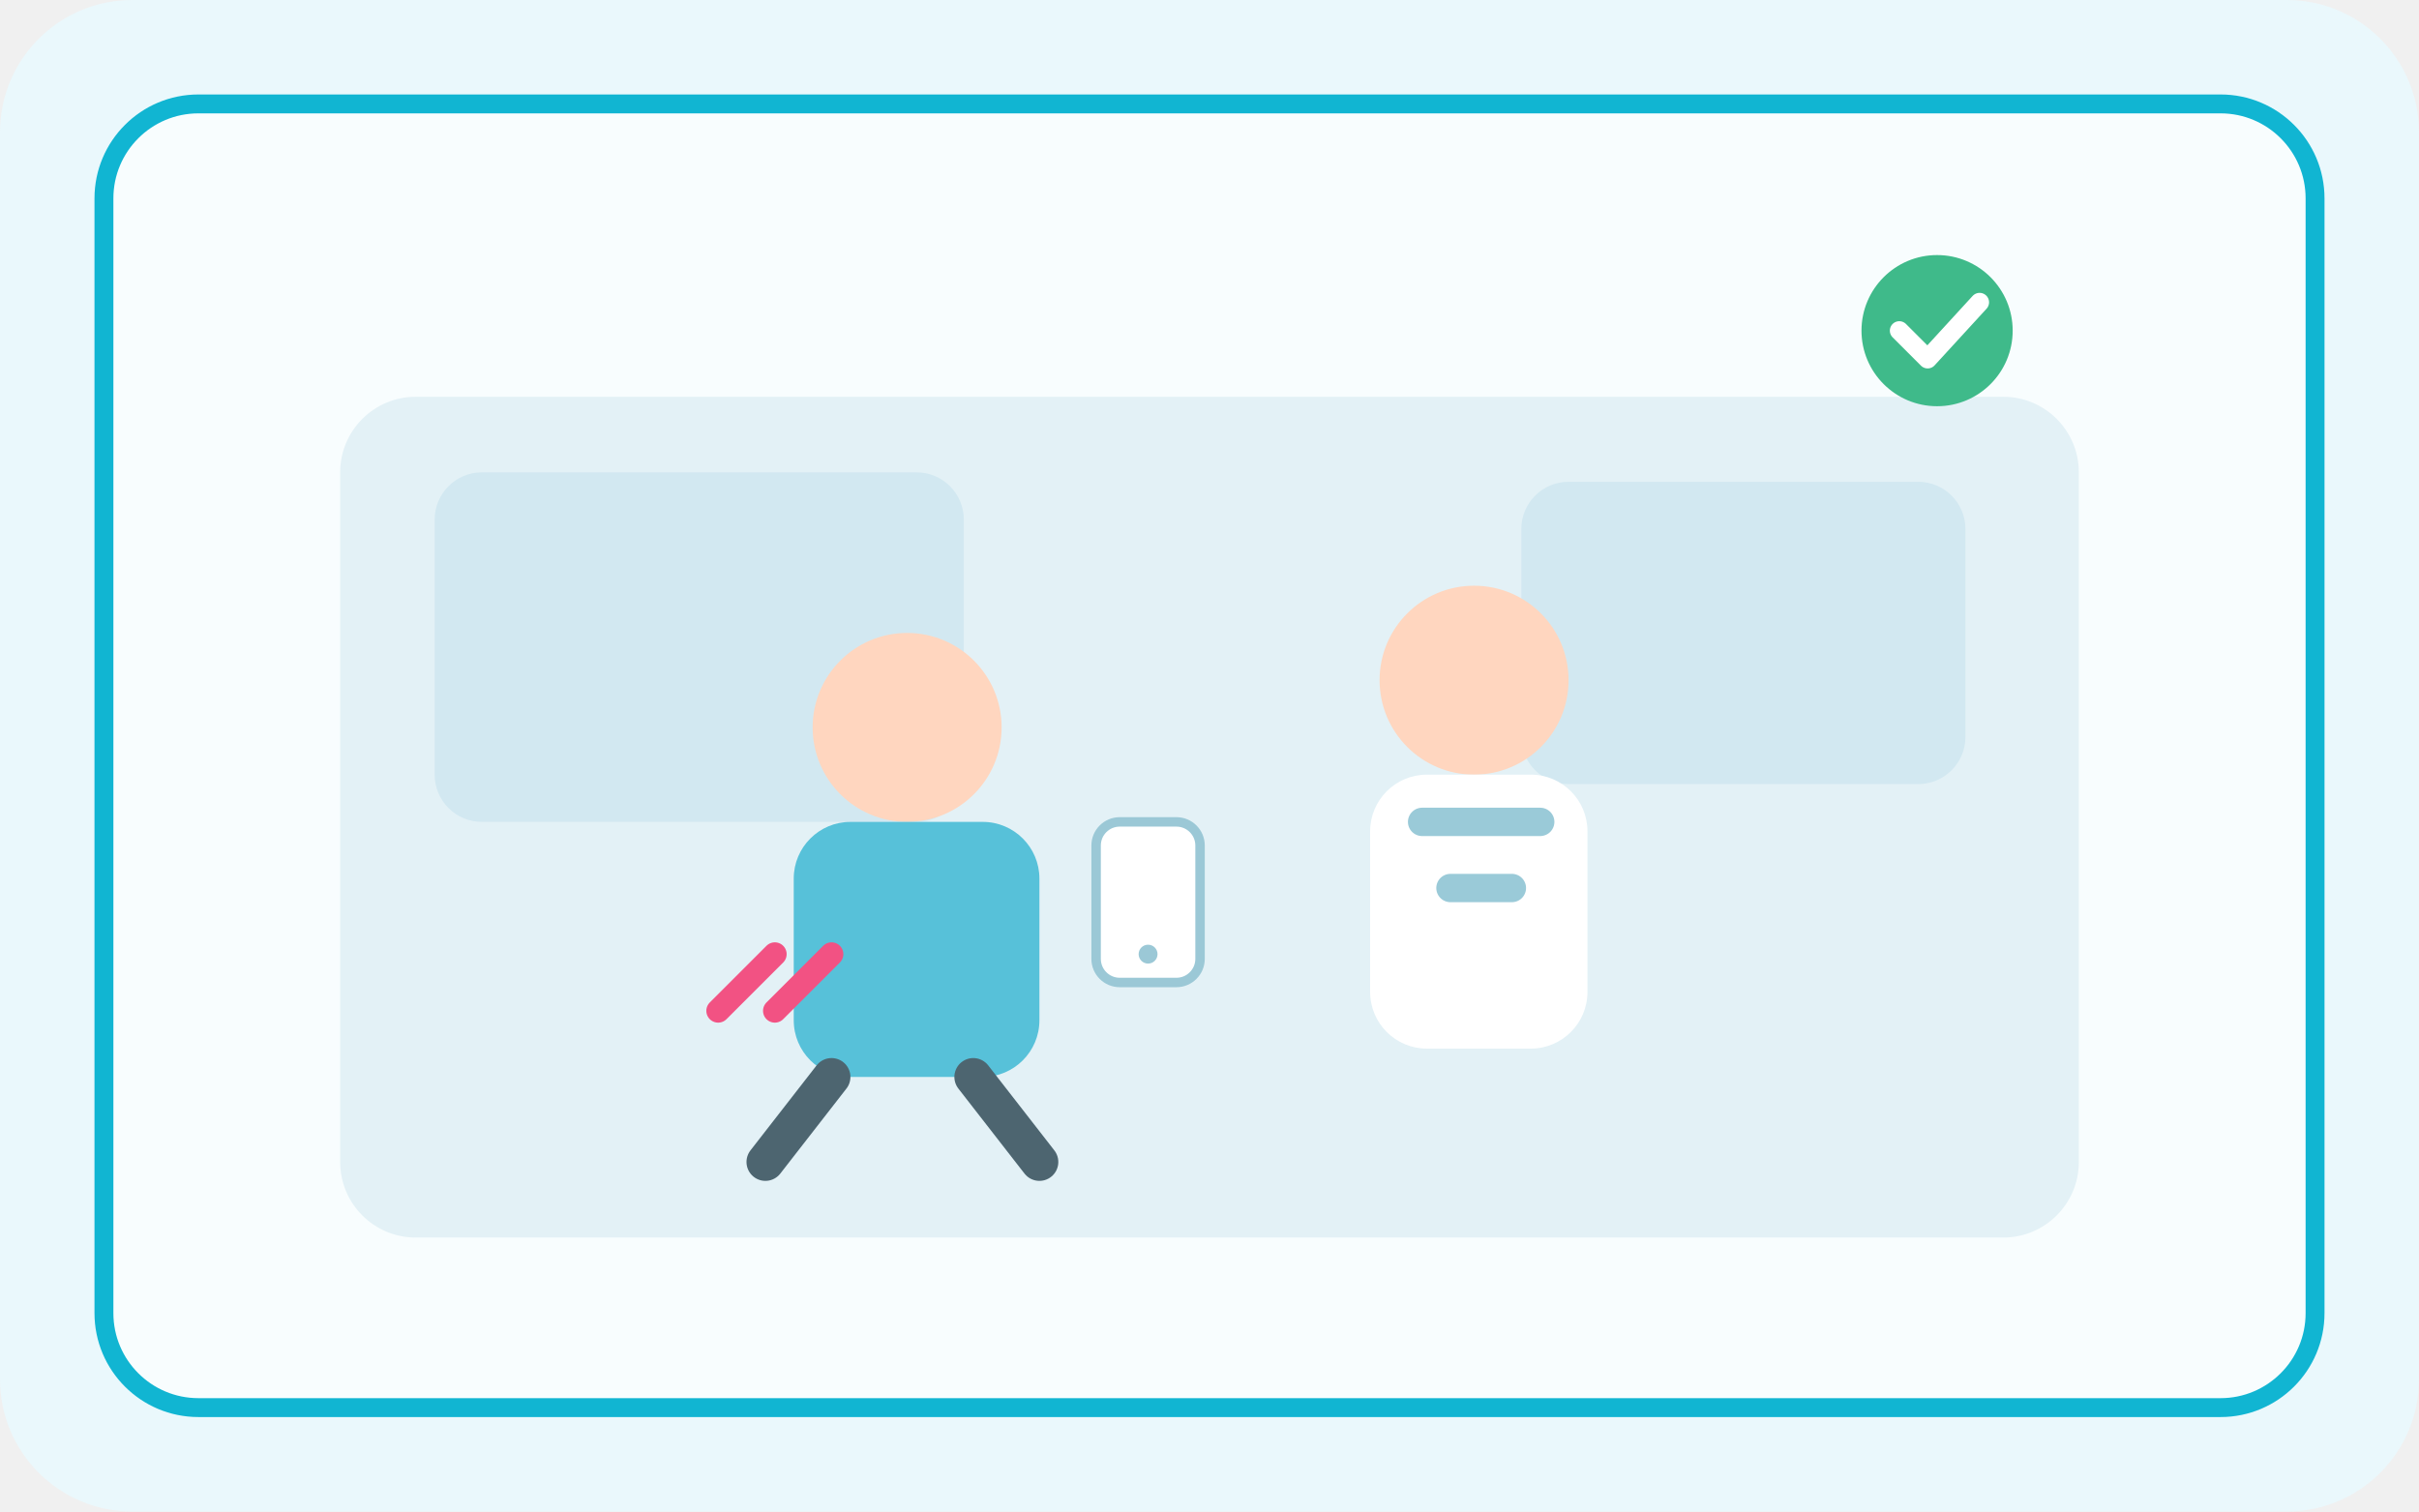
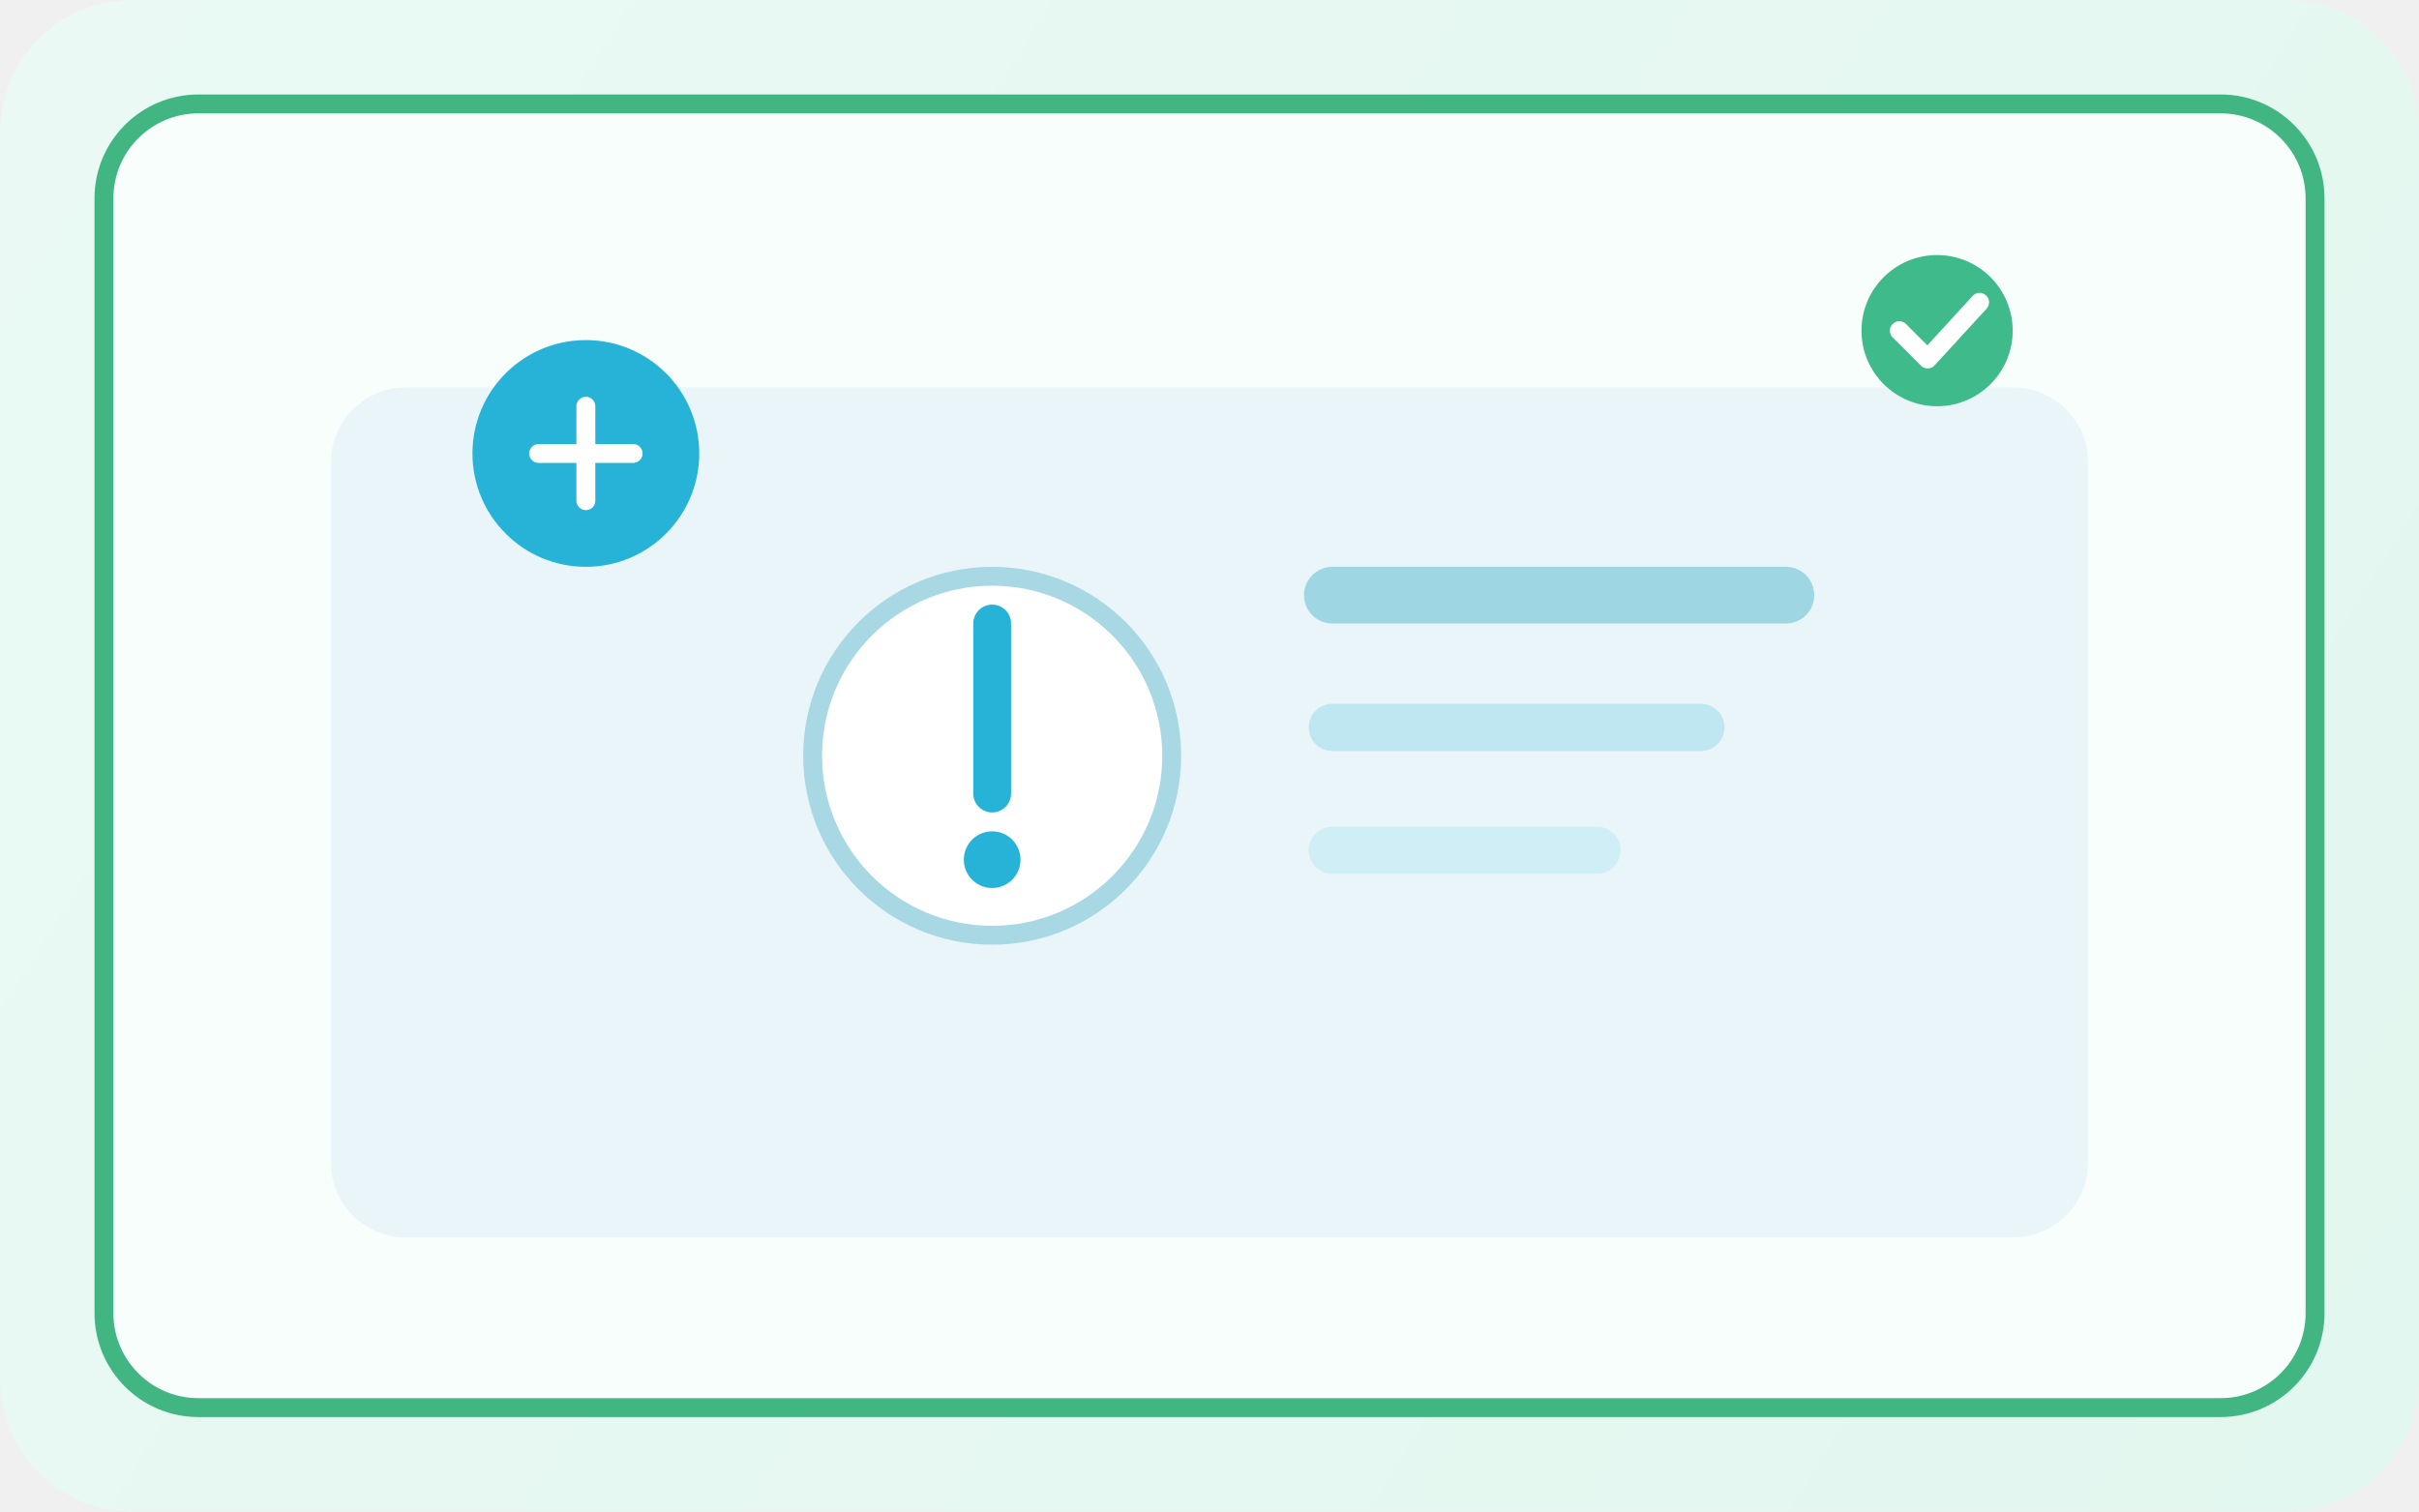
<svg xmlns="http://www.w3.org/2000/svg" width="512" height="320" viewBox="0 0 512 320" fill="none">
-   <rect width="512" height="320" rx="28" fill="#EAF8FC" />
-   <rect x="22" y="22" width="468" height="276" rx="20" fill="#F8FDFE" stroke="#11B5D2" stroke-width="4" />
-   <rect x="72" y="84" width="368" height="178" rx="16" fill="#E3F1F6" />
-   <rect x="92" y="100" width="112" height="74" rx="10" fill="#D2E8F1" />
-   <rect x="322" y="102" width="94" height="64" rx="10" fill="#D2E8F1" />
-   <circle cx="312" cy="144" r="20" fill="#FFD6BF" />
-   <rect x="290" y="164" width="46" height="58" rx="12" fill="#FFFFFF" />
-   <path d="M301 174H326" stroke="#9ACAD8" stroke-width="6" stroke-linecap="round" />
-   <path d="M307 188H320" stroke="#9ACAD8" stroke-width="6" stroke-linecap="round" />
-   <circle cx="192" cy="154" r="20" fill="#FFD6BF" />
-   <rect x="168" y="174" width="52" height="54" rx="12" fill="#57C1D9" />
-   <path d="M206 228L220 246" stroke="#4D6570" stroke-width="8" stroke-linecap="round" />
-   <path d="M176 228L162 246" stroke="#4D6570" stroke-width="8" stroke-linecap="round" />
-   <path d="M152 214L164 202" stroke="#F25283" stroke-width="5" stroke-linecap="round" />
-   <path d="M164 214L176 202" stroke="#F25283" stroke-width="5" stroke-linecap="round" />
-   <rect x="232" y="174" width="22" height="34" rx="5" fill="#FFFFFF" stroke="#9BC8D6" stroke-width="2" />
-   <circle cx="243" cy="202" r="2" fill="#9BC8D6" />
+   <defs>
+     <linearGradient id="page" x1="0" y1="0" x2="512" y2="320" gradientUnits="userSpaceOnUse">
+       <stop offset="0" stop-color="#EAF9F4" />
+       <stop offset="1" stop-color="#E2F7EF" />
+     </linearGradient>
+   </defs>
+   <rect width="512" height="320" rx="28" fill="url(#page)" />
+   <rect x="22" y="22" width="468" height="276" rx="20" fill="#F8FEFB" stroke="#42B682" stroke-width="4" />
+   <rect x="70" y="82" width="372" height="180" rx="16" fill="#EAF5F9" />
+   <circle cx="124" cy="96" r="24" fill="#27B3D8" />
+   <path d="M114 96H134" stroke="white" stroke-width="4" stroke-linecap="round" />
+   <path d="M124 86V106" stroke="white" stroke-width="4" stroke-linecap="round" />
+   <circle cx="210" cy="160" r="38" fill="#FFFFFF" stroke="#A9D8E5" stroke-width="4" />
+   <path d="M210 132V168" stroke="#27B3D8" stroke-width="8" stroke-linecap="round" />
+   <circle cx="210" cy="182" r="6" fill="#27B3D8" />
+   <path d="M282 126H378" stroke="#9ED6E4" stroke-width="12" stroke-linecap="round" />
+   <path d="M282 154H360" stroke="#BEE7F1" stroke-width="10" stroke-linecap="round" />
+   <path d="M282 180H338" stroke="#D0EEF5" stroke-width="10" stroke-linecap="round" />
  <circle cx="410" cy="70" r="16" fill="#3FBA8A" />
  <path d="M402 70L408 76L419 64" stroke="white" stroke-width="4" stroke-linecap="round" stroke-linejoin="round" />
</svg>
